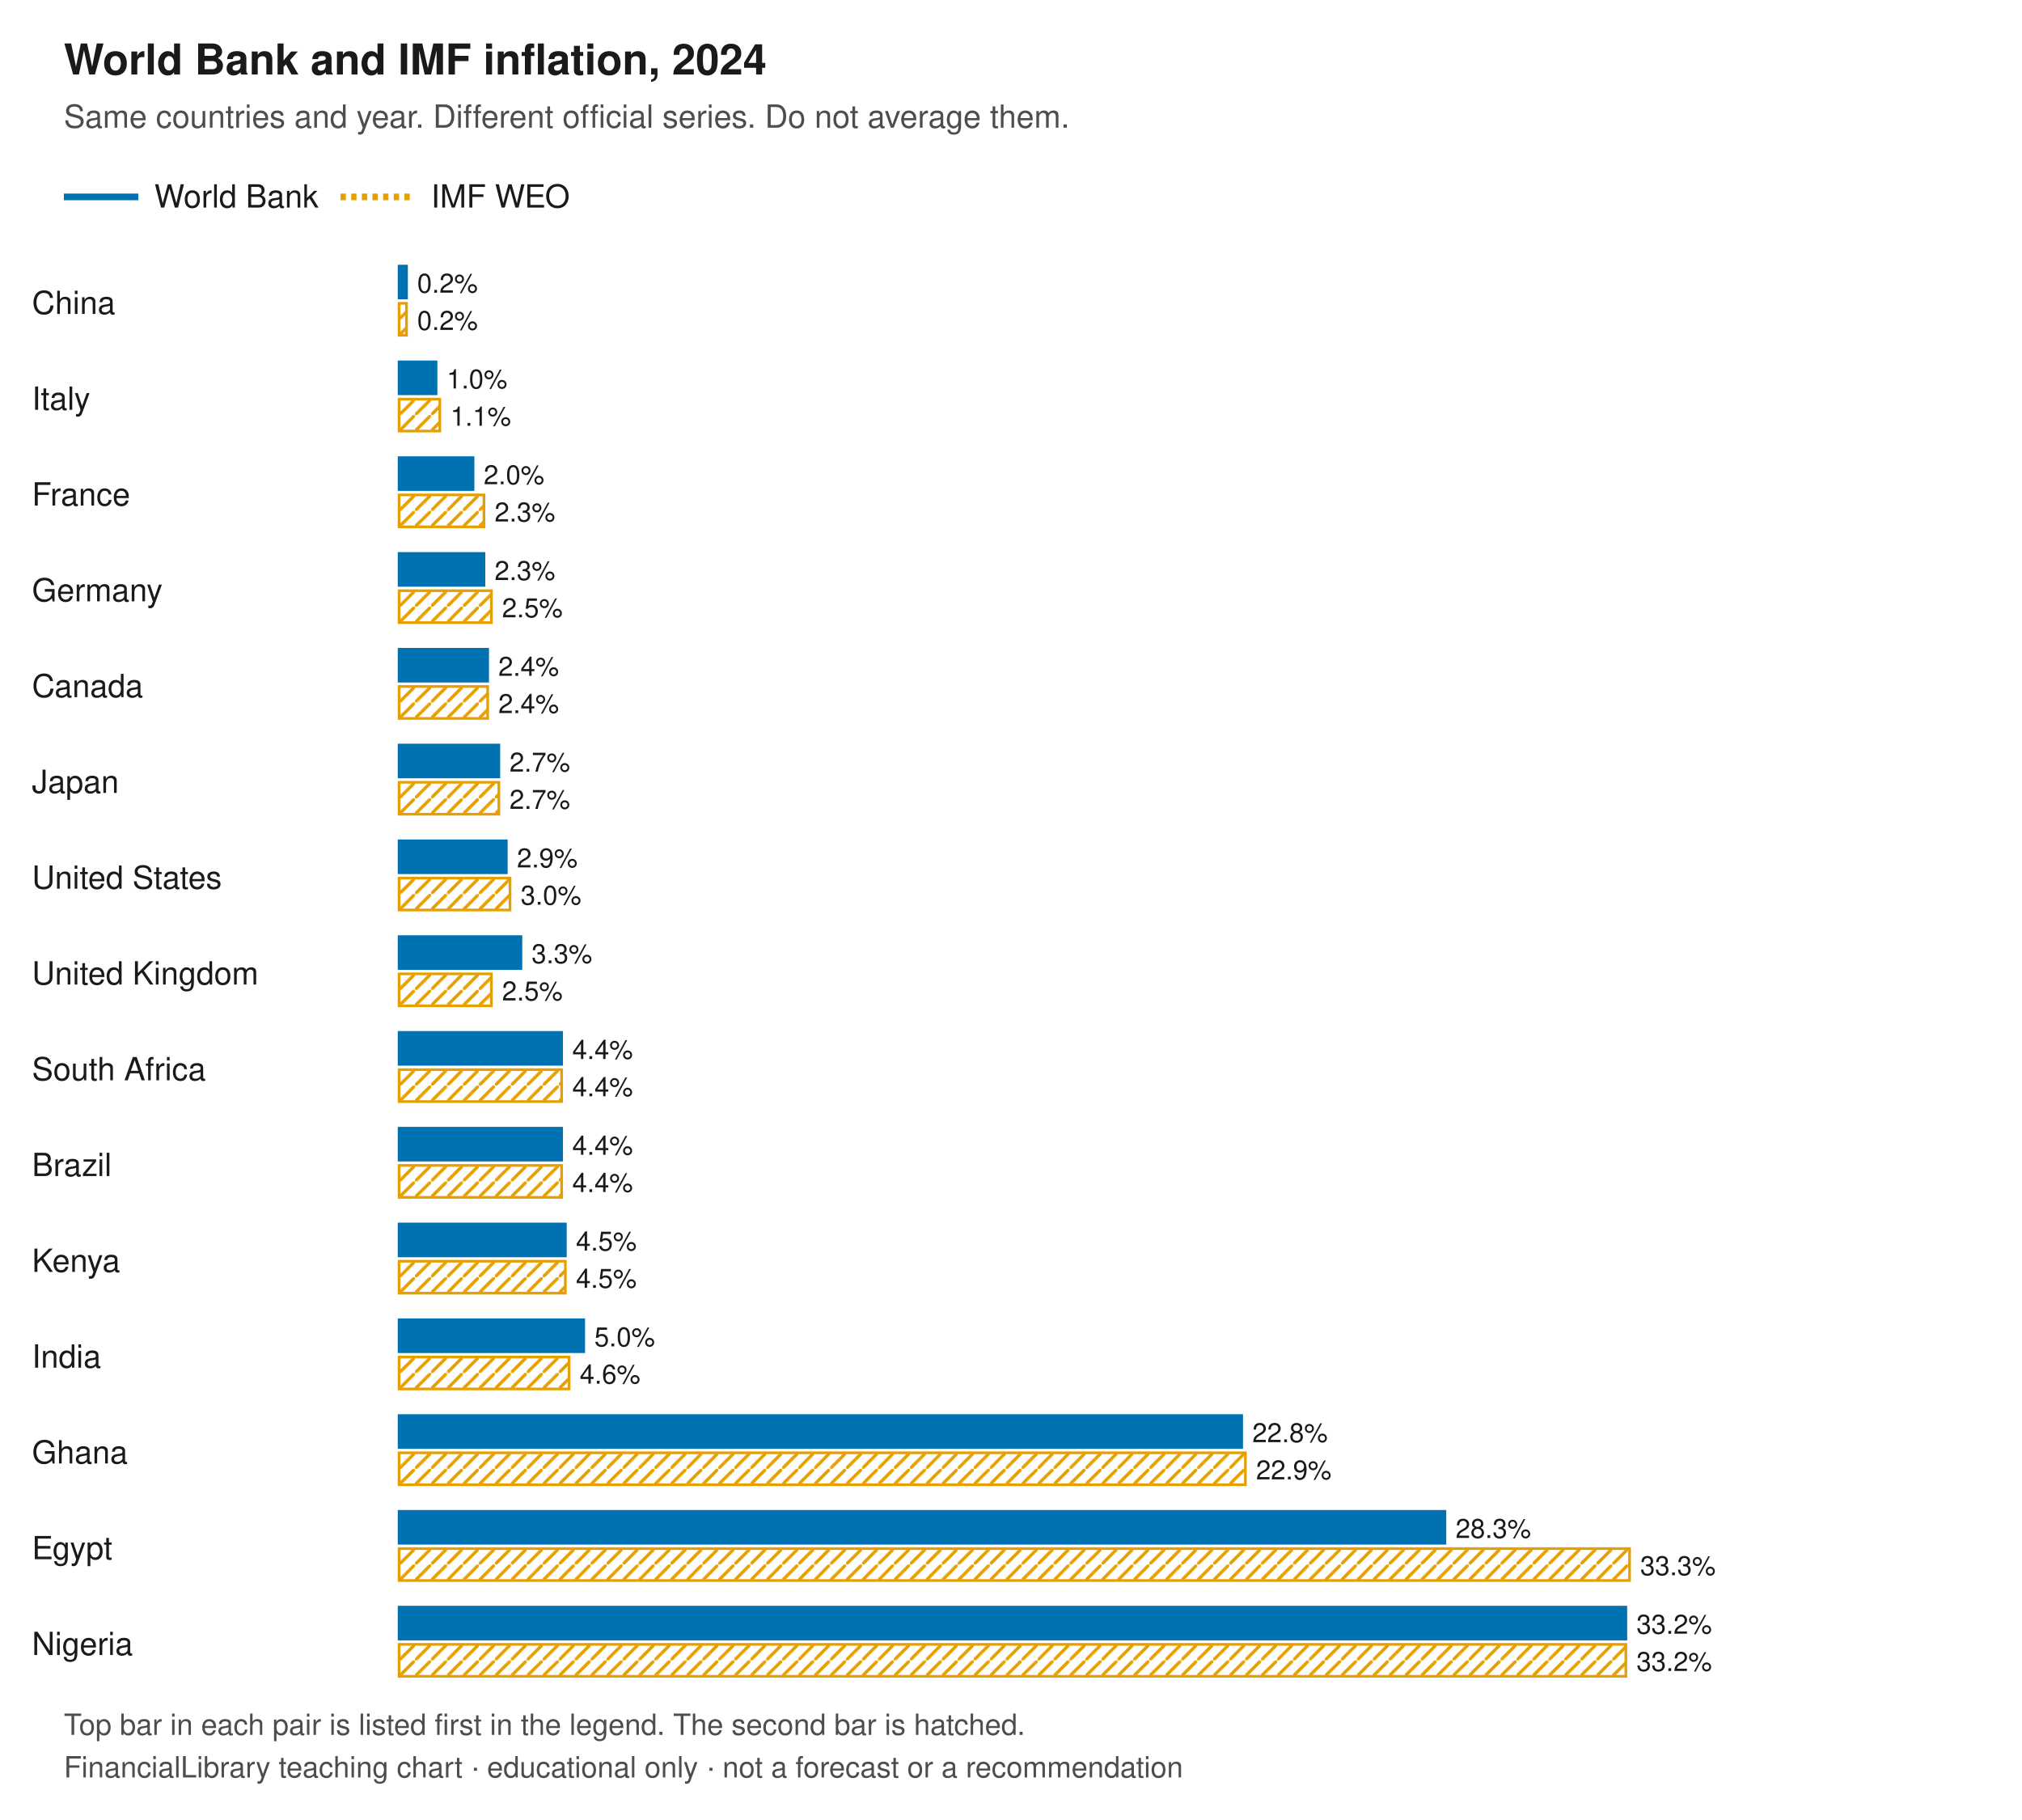
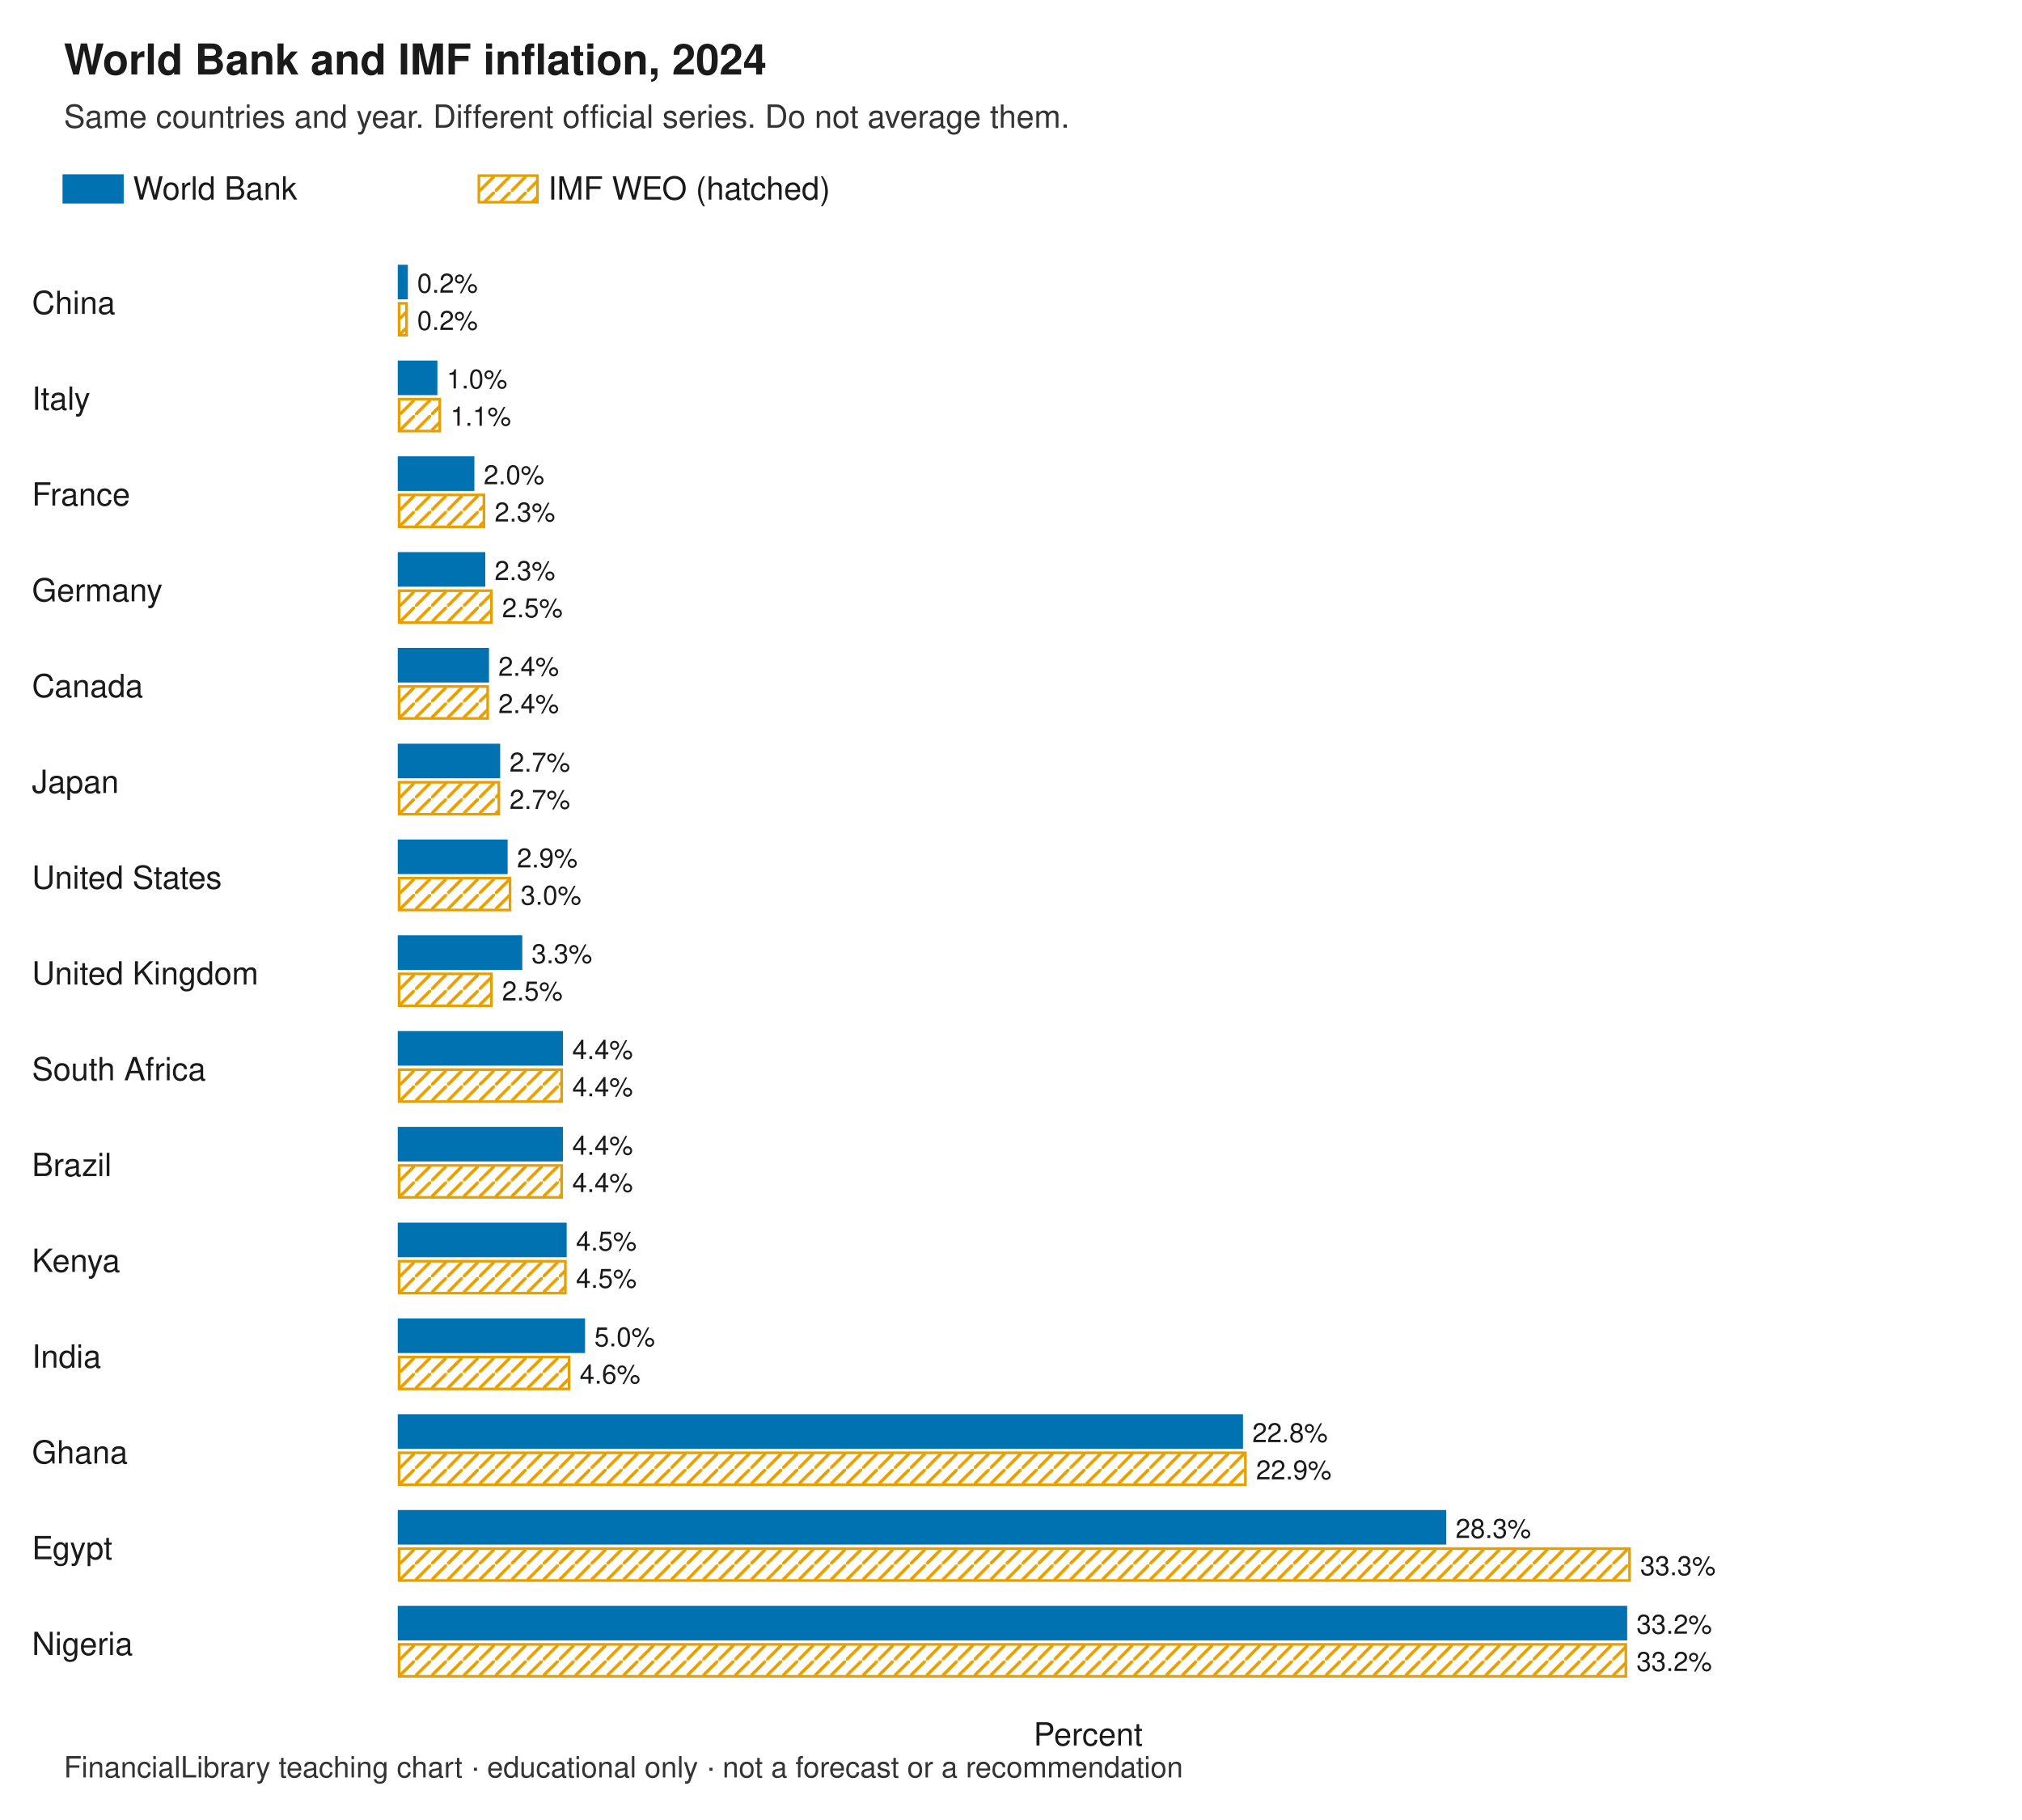
<svg xmlns="http://www.w3.org/2000/svg" width="760" height="684" viewBox="0 0 760 684" role="img" aria-labelledby="title-cross-country-wb-imf desc-cross-country-wb-imf">
  <rect width="760" height="684" fill="#FFFFFF" />
  <text x="24" y="28" fill="#1A1A1A" font-size="16" font-weight="700" font-family="Segoe UI, Helvetica, Arial, sans-serif">World Bank and IMF inflation, 2024</text>
-   <text x="24" y="48" fill="#4D4D4D" font-size="12" font-family="Segoe UI, Helvetica, Arial, sans-serif">Same countries and year. Different official series. Do not average them.</text>
+   <text x="24" y="48" fill="#333333" font-size="12" font-family="Segoe UI, Helvetica, Arial, sans-serif">Same countries and year. Different official series. Do not average them.</text>
  <defs>
    <pattern id="hatch-cross-country-wb-imf" patternUnits="userSpaceOnUse" width="6" height="6">
      <path d="M0,6 l6,-6" stroke="#E69F00" stroke-width="1.2" />
    </pattern>
  </defs>
-   <line x1="24" y1="74" x2="52" y2="74" stroke="#0072B2" stroke-width="2.5" stroke-dasharray="" />
-   <text x="58" y="78" fill="#1A1A1A" font-size="12" font-family="Segoe UI, Helvetica, Arial, sans-serif">World Bank</text>
-   <line x1="128" y1="74" x2="156" y2="74" stroke="#E69F00" stroke-width="2.5" stroke-dasharray="2 2" />
-   <text x="162" y="78" fill="#1A1A1A" font-size="12" font-family="Segoe UI, Helvetica, Arial, sans-serif">IMF WEO</text>
+   <rect x="24" y="66" width="22" height="10" fill="#0072B2" stroke="#0072B2" />
+   <text x="50" y="75" fill="#1A1A1A" font-size="12" font-family="Segoe UI, Helvetica, Arial, sans-serif">World Bank</text>
+   <rect x="180" y="66" width="22" height="10" fill="url(#hatch-cross-country-wb-imf)" stroke="#E69F00" stroke-width="1" />
+   <text x="206" y="75" fill="#1A1A1A" font-size="12" font-family="Segoe UI, Helvetica, Arial, sans-serif">IMF WEO (hatched)</text>
  <text x="12" y="118.0" fill="#1A1A1A" font-size="12" font-family="Segoe UI, Helvetica, Arial, sans-serif">China</text>
  <rect x="150" y="100.0" width="2.8" height="12" fill="#0072B2" stroke="#0072B2" stroke-width="1" />
  <text x="156.8" y="110.0" fill="#1A1A1A" font-size="10" font-family="Segoe UI, Helvetica, Arial, sans-serif">0.2%</text>
  <rect x="150" y="114.0" width="2.8" height="12" fill="url(#hatch-cross-country-wb-imf)" stroke="#E69F00" stroke-width="1" />
  <text x="156.8" y="124.0" fill="#1A1A1A" font-size="10" font-family="Segoe UI, Helvetica, Arial, sans-serif">0.2%</text>
  <text x="12" y="154.0" fill="#1A1A1A" font-size="12" font-family="Segoe UI, Helvetica, Arial, sans-serif">Italy</text>
  <rect x="150" y="136.0" width="13.9" height="12" fill="#0072B2" stroke="#0072B2" stroke-width="1" />
  <text x="167.9" y="146.0" fill="#1A1A1A" font-size="10" font-family="Segoe UI, Helvetica, Arial, sans-serif">1.0%</text>
  <rect x="150" y="150.0" width="15.3" height="12" fill="url(#hatch-cross-country-wb-imf)" stroke="#E69F00" stroke-width="1" />
  <text x="169.3" y="160.0" fill="#1A1A1A" font-size="10" font-family="Segoe UI, Helvetica, Arial, sans-serif">1.1%</text>
  <text x="12" y="190.0" fill="#1A1A1A" font-size="12" font-family="Segoe UI, Helvetica, Arial, sans-serif">France</text>
  <rect x="150" y="172.0" width="27.8" height="12" fill="#0072B2" stroke="#0072B2" stroke-width="1" />
  <text x="181.8" y="182.0" fill="#1A1A1A" font-size="10" font-family="Segoe UI, Helvetica, Arial, sans-serif">2.0%</text>
  <rect x="150" y="186.0" width="31.9" height="12" fill="url(#hatch-cross-country-wb-imf)" stroke="#E69F00" stroke-width="1" />
  <text x="185.9" y="196.0" fill="#1A1A1A" font-size="10" font-family="Segoe UI, Helvetica, Arial, sans-serif">2.3%</text>
  <text x="12" y="226.0" fill="#1A1A1A" font-size="12" font-family="Segoe UI, Helvetica, Arial, sans-serif">Germany</text>
  <rect x="150" y="208.0" width="31.9" height="12" fill="#0072B2" stroke="#0072B2" stroke-width="1" />
  <text x="185.9" y="218.0" fill="#1A1A1A" font-size="10" font-family="Segoe UI, Helvetica, Arial, sans-serif">2.3%</text>
  <rect x="150" y="222.0" width="34.7" height="12" fill="url(#hatch-cross-country-wb-imf)" stroke="#E69F00" stroke-width="1" />
  <text x="188.7" y="232.0" fill="#1A1A1A" font-size="10" font-family="Segoe UI, Helvetica, Arial, sans-serif">2.5%</text>
  <text x="12" y="262.0" fill="#1A1A1A" font-size="12" font-family="Segoe UI, Helvetica, Arial, sans-serif">Canada</text>
  <rect x="150" y="244.0" width="33.3" height="12" fill="#0072B2" stroke="#0072B2" stroke-width="1" />
  <text x="187.3" y="254.0" fill="#1A1A1A" font-size="10" font-family="Segoe UI, Helvetica, Arial, sans-serif">2.4%</text>
  <rect x="150" y="258.0" width="33.3" height="12" fill="url(#hatch-cross-country-wb-imf)" stroke="#E69F00" stroke-width="1" />
  <text x="187.3" y="268.0" fill="#1A1A1A" font-size="10" font-family="Segoe UI, Helvetica, Arial, sans-serif">2.4%</text>
  <text x="12" y="298.0" fill="#1A1A1A" font-size="12" font-family="Segoe UI, Helvetica, Arial, sans-serif">Japan</text>
  <rect x="150" y="280.0" width="37.5" height="12" fill="#0072B2" stroke="#0072B2" stroke-width="1" />
  <text x="191.5" y="290.0" fill="#1A1A1A" font-size="10" font-family="Segoe UI, Helvetica, Arial, sans-serif">2.7%</text>
  <rect x="150" y="294.0" width="37.5" height="12" fill="url(#hatch-cross-country-wb-imf)" stroke="#E69F00" stroke-width="1" />
  <text x="191.5" y="304.0" fill="#1A1A1A" font-size="10" font-family="Segoe UI, Helvetica, Arial, sans-serif">2.7%</text>
  <text x="12" y="334.0" fill="#1A1A1A" font-size="12" font-family="Segoe UI, Helvetica, Arial, sans-serif">United States</text>
  <rect x="150" y="316.0" width="40.3" height="12" fill="#0072B2" stroke="#0072B2" stroke-width="1" />
  <text x="194.3" y="326.0" fill="#1A1A1A" font-size="10" font-family="Segoe UI, Helvetica, Arial, sans-serif">2.9%</text>
  <rect x="150" y="330.0" width="41.7" height="12" fill="url(#hatch-cross-country-wb-imf)" stroke="#E69F00" stroke-width="1" />
  <text x="195.7" y="340.0" fill="#1A1A1A" font-size="10" font-family="Segoe UI, Helvetica, Arial, sans-serif">3.0%</text>
  <text x="12" y="370.0" fill="#1A1A1A" font-size="12" font-family="Segoe UI, Helvetica, Arial, sans-serif">United Kingdom</text>
  <rect x="150" y="352.0" width="45.8" height="12" fill="#0072B2" stroke="#0072B2" stroke-width="1" />
  <text x="199.8" y="362.0" fill="#1A1A1A" font-size="10" font-family="Segoe UI, Helvetica, Arial, sans-serif">3.3%</text>
  <rect x="150" y="366.0" width="34.7" height="12" fill="url(#hatch-cross-country-wb-imf)" stroke="#E69F00" stroke-width="1" />
  <text x="188.7" y="376.0" fill="#1A1A1A" font-size="10" font-family="Segoe UI, Helvetica, Arial, sans-serif">2.5%</text>
  <text x="12" y="406.0" fill="#1A1A1A" font-size="12" font-family="Segoe UI, Helvetica, Arial, sans-serif">South Africa</text>
  <rect x="150" y="388.0" width="61.1" height="12" fill="#0072B2" stroke="#0072B2" stroke-width="1" />
  <text x="215.1" y="398.0" fill="#1A1A1A" font-size="10" font-family="Segoe UI, Helvetica, Arial, sans-serif">4.4%</text>
  <rect x="150" y="402.0" width="61.1" height="12" fill="url(#hatch-cross-country-wb-imf)" stroke="#E69F00" stroke-width="1" />
  <text x="215.1" y="412.0" fill="#1A1A1A" font-size="10" font-family="Segoe UI, Helvetica, Arial, sans-serif">4.4%</text>
  <text x="12" y="442.0" fill="#1A1A1A" font-size="12" font-family="Segoe UI, Helvetica, Arial, sans-serif">Brazil</text>
  <rect x="150" y="424.0" width="61.1" height="12" fill="#0072B2" stroke="#0072B2" stroke-width="1" />
  <text x="215.1" y="434.0" fill="#1A1A1A" font-size="10" font-family="Segoe UI, Helvetica, Arial, sans-serif">4.4%</text>
  <rect x="150" y="438.0" width="61.1" height="12" fill="url(#hatch-cross-country-wb-imf)" stroke="#E69F00" stroke-width="1" />
  <text x="215.1" y="448.0" fill="#1A1A1A" font-size="10" font-family="Segoe UI, Helvetica, Arial, sans-serif">4.4%</text>
  <text x="12" y="478.0" fill="#1A1A1A" font-size="12" font-family="Segoe UI, Helvetica, Arial, sans-serif">Kenya</text>
  <rect x="150" y="460.0" width="62.5" height="12" fill="#0072B2" stroke="#0072B2" stroke-width="1" />
  <text x="216.5" y="470.0" fill="#1A1A1A" font-size="10" font-family="Segoe UI, Helvetica, Arial, sans-serif">4.5%</text>
  <rect x="150" y="474.0" width="62.5" height="12" fill="url(#hatch-cross-country-wb-imf)" stroke="#E69F00" stroke-width="1" />
  <text x="216.5" y="484.0" fill="#1A1A1A" font-size="10" font-family="Segoe UI, Helvetica, Arial, sans-serif">4.5%</text>
  <text x="12" y="514.0" fill="#1A1A1A" font-size="12" font-family="Segoe UI, Helvetica, Arial, sans-serif">India</text>
  <rect x="150" y="496.0" width="69.4" height="12" fill="#0072B2" stroke="#0072B2" stroke-width="1" />
  <text x="223.4" y="506.0" fill="#1A1A1A" font-size="10" font-family="Segoe UI, Helvetica, Arial, sans-serif">5.0%</text>
  <rect x="150" y="510.0" width="63.9" height="12" fill="url(#hatch-cross-country-wb-imf)" stroke="#E69F00" stroke-width="1" />
  <text x="217.9" y="520.0" fill="#1A1A1A" font-size="10" font-family="Segoe UI, Helvetica, Arial, sans-serif">4.6%</text>
  <text x="12" y="550.0" fill="#1A1A1A" font-size="12" font-family="Segoe UI, Helvetica, Arial, sans-serif">Ghana</text>
  <rect x="150" y="532.0" width="316.7" height="12" fill="#0072B2" stroke="#0072B2" stroke-width="1" />
  <text x="470.7" y="542.0" fill="#1A1A1A" font-size="10" font-family="Segoe UI, Helvetica, Arial, sans-serif">22.8%</text>
  <rect x="150" y="546.0" width="318.1" height="12" fill="url(#hatch-cross-country-wb-imf)" stroke="#E69F00" stroke-width="1" />
  <text x="472.1" y="556.0" fill="#1A1A1A" font-size="10" font-family="Segoe UI, Helvetica, Arial, sans-serif">22.9%</text>
  <text x="12" y="586.0" fill="#1A1A1A" font-size="12" font-family="Segoe UI, Helvetica, Arial, sans-serif">Egypt</text>
  <rect x="150" y="568.0" width="393.1" height="12" fill="#0072B2" stroke="#0072B2" stroke-width="1" />
  <text x="547.1" y="578.0" fill="#1A1A1A" font-size="10" font-family="Segoe UI, Helvetica, Arial, sans-serif">28.3%</text>
  <rect x="150" y="582.0" width="462.5" height="12" fill="url(#hatch-cross-country-wb-imf)" stroke="#E69F00" stroke-width="1" />
  <text x="616.5" y="592.0" fill="#1A1A1A" font-size="10" font-family="Segoe UI, Helvetica, Arial, sans-serif">33.3%</text>
  <text x="12" y="622.0" fill="#1A1A1A" font-size="12" font-family="Segoe UI, Helvetica, Arial, sans-serif">Nigeria</text>
  <rect x="150" y="604.0" width="461.1" height="12" fill="#0072B2" stroke="#0072B2" stroke-width="1" />
  <text x="615.1" y="614.0" fill="#1A1A1A" font-size="10" font-family="Segoe UI, Helvetica, Arial, sans-serif">33.2%</text>
  <rect x="150" y="618.0" width="461.1" height="12" fill="url(#hatch-cross-country-wb-imf)" stroke="#E69F00" stroke-width="1" />
  <text x="615.1" y="628.0" fill="#1A1A1A" font-size="10" font-family="Segoe UI, Helvetica, Arial, sans-serif">33.2%</text>
-   <text x="24" y="652" fill="#4D4D4D" font-size="11" font-family="Segoe UI, Helvetica, Arial, sans-serif">Top bar in each pair is listed first in the legend. The second bar is hatched.</text>
-   <text x="24" y="668" fill="#4D4D4D" font-size="11" font-family="Segoe UI, Helvetica, Arial, sans-serif">FinancialLibrary teaching chart · educational only · not a forecast or a recommendation</text>
+   <text x="409" y="656" text-anchor="middle" fill="#1A1A1A" font-size="12" font-family="Segoe UI, Helvetica, Arial, sans-serif">Percent</text>
+   <text x="24" y="668" fill="#333333" font-size="11" font-family="Segoe UI, Helvetica, Arial, sans-serif">FinancialLibrary teaching chart · educational only · not a forecast or a recommendation</text>
</svg>
